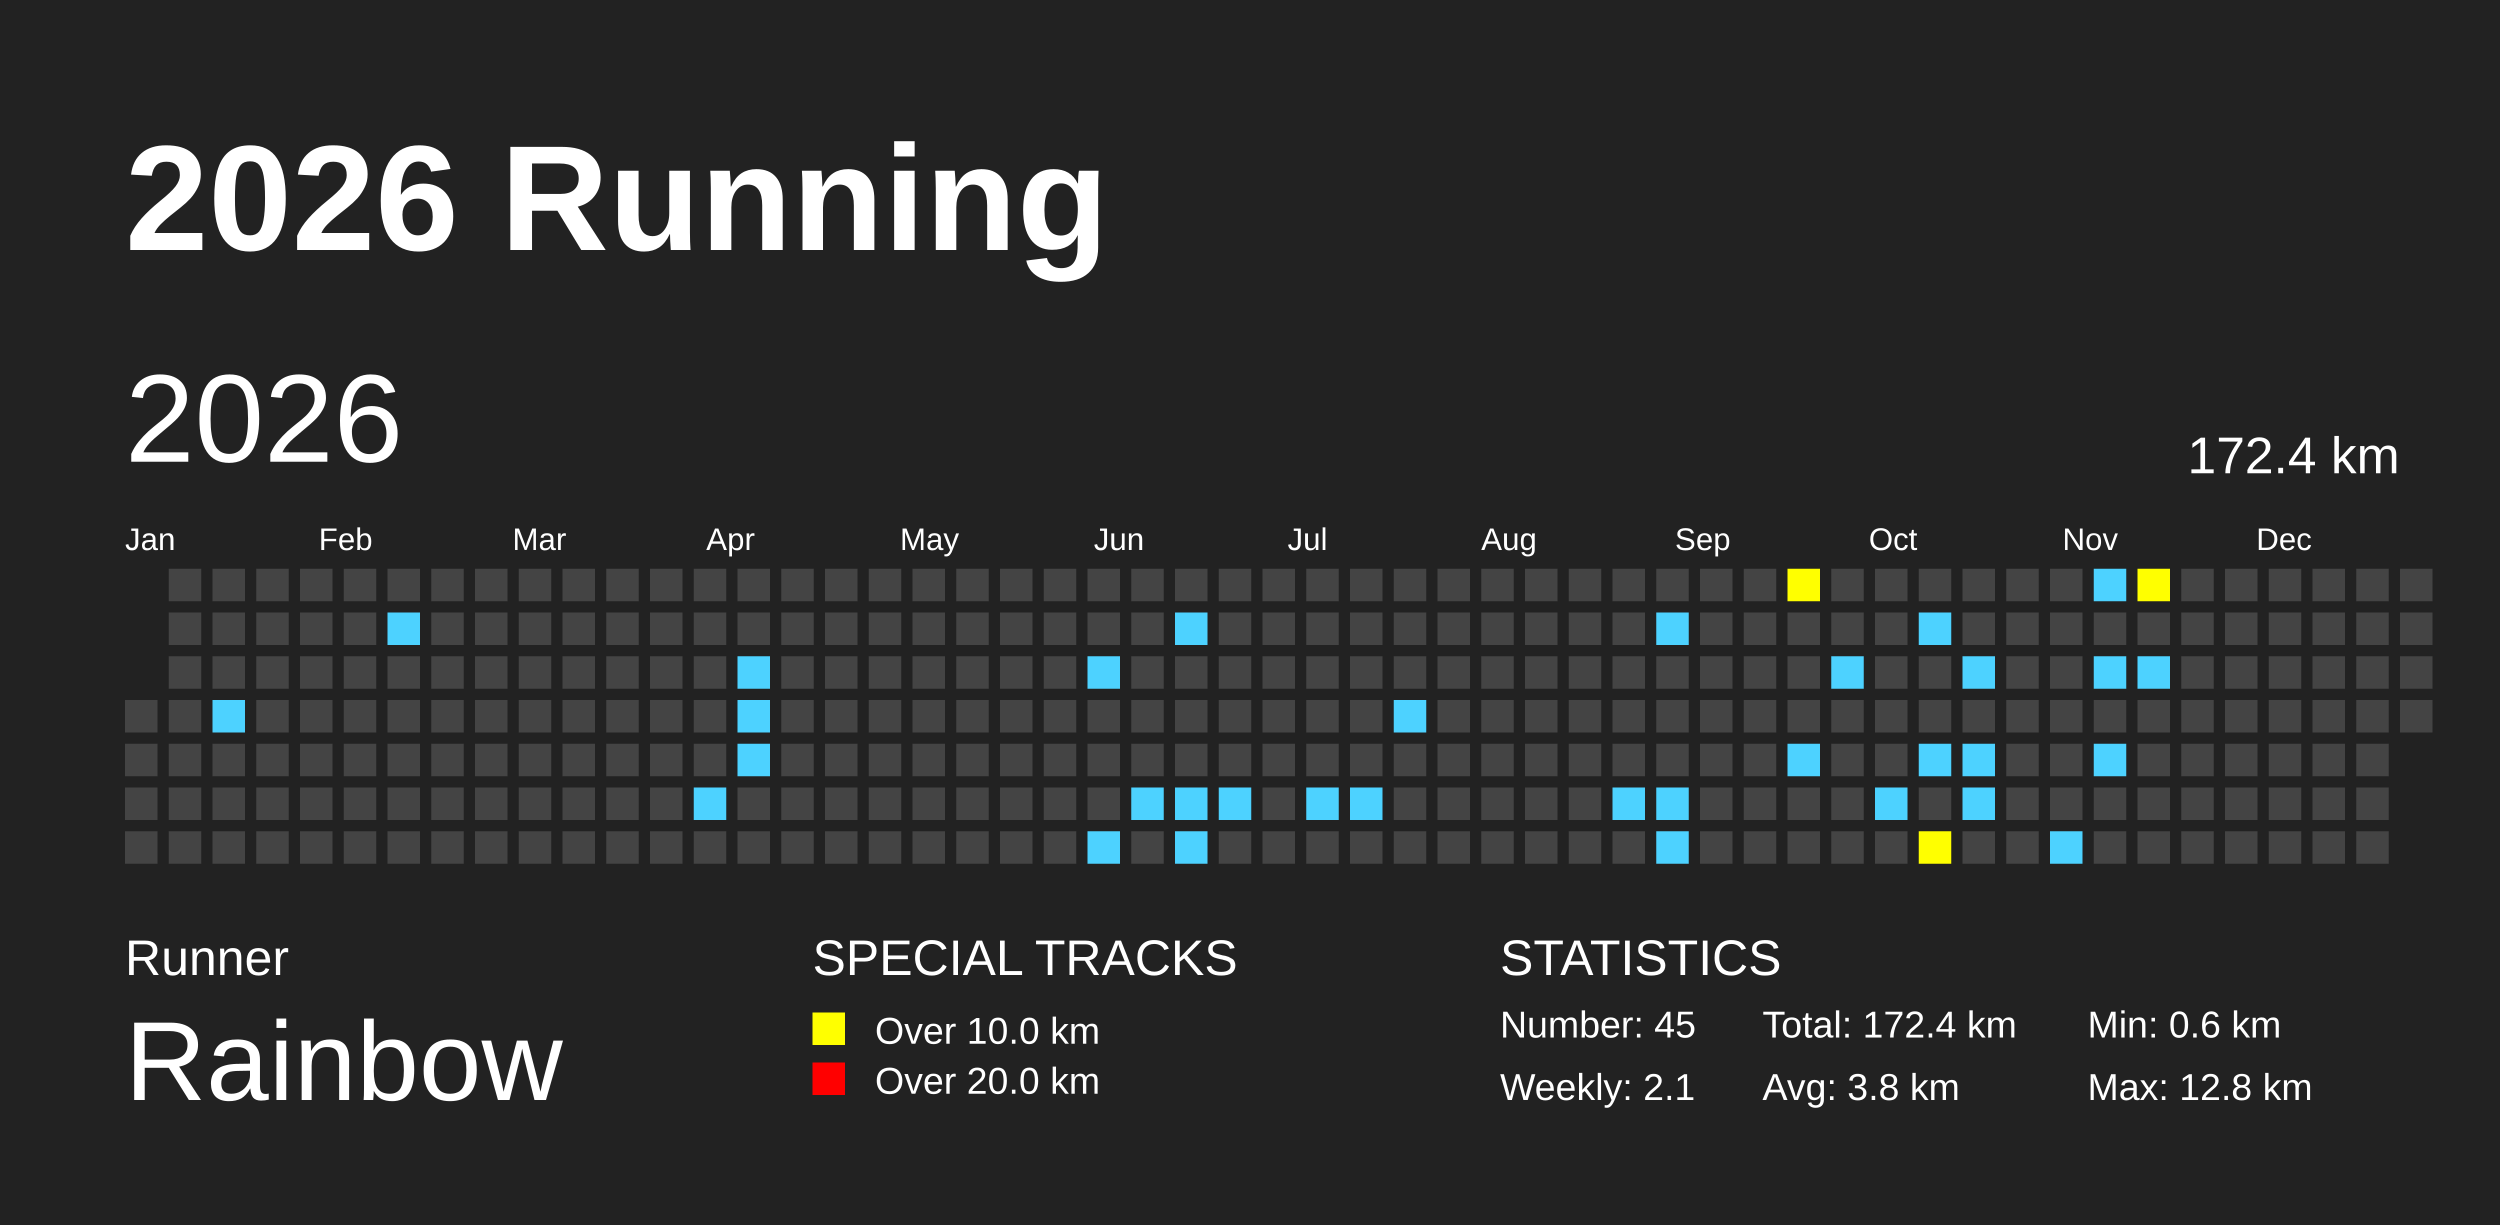
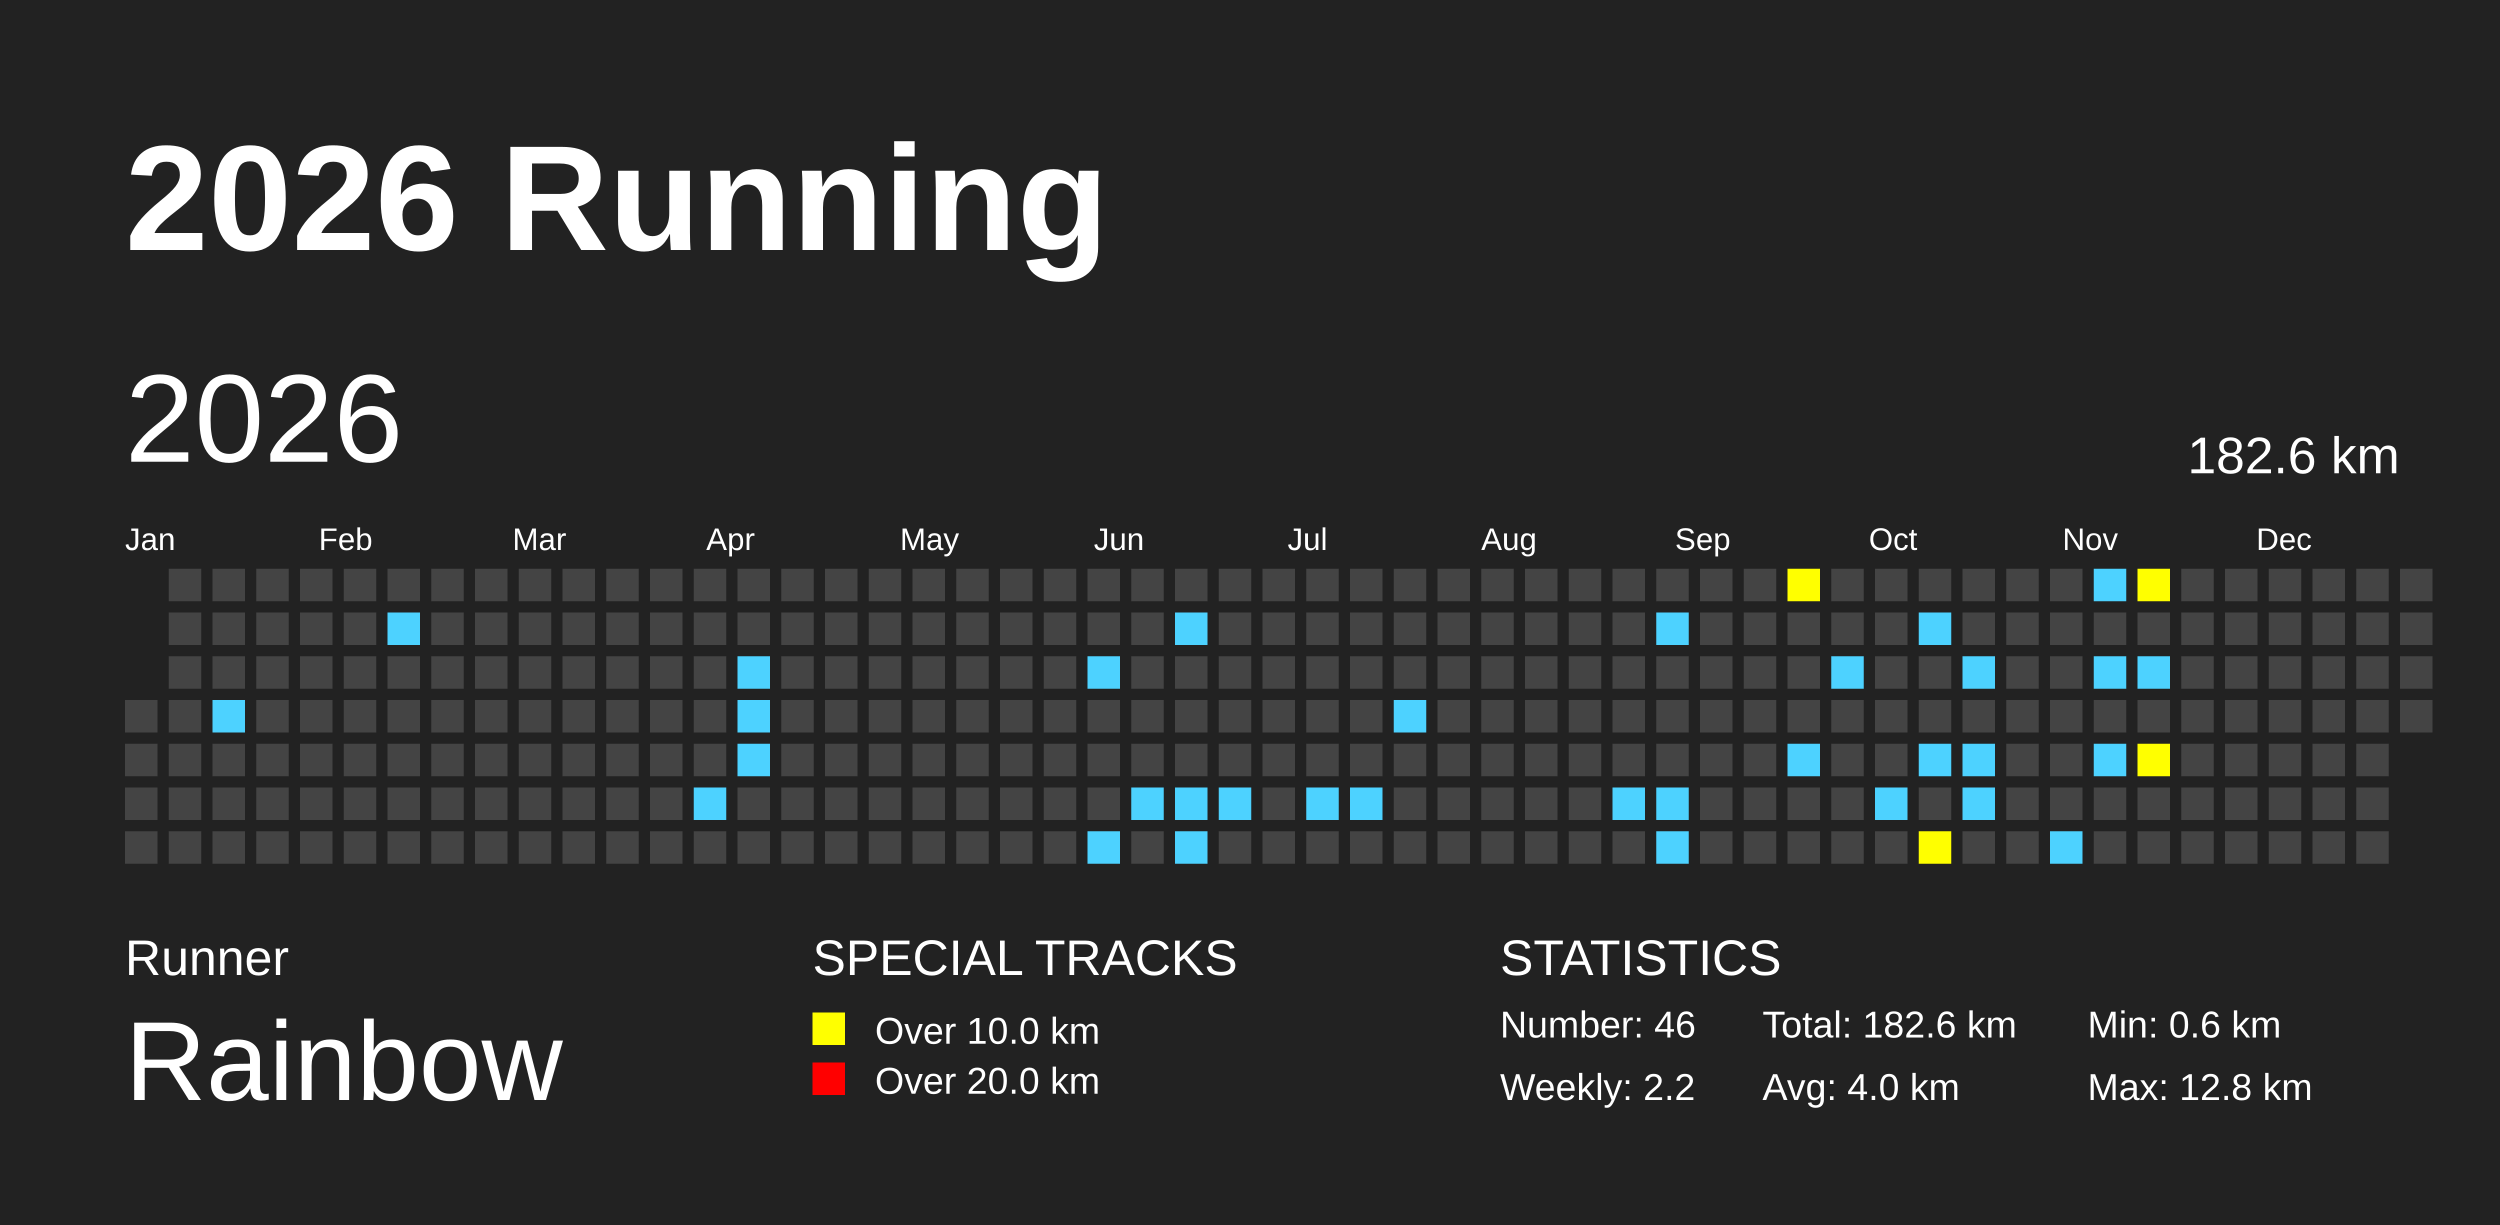
<svg xmlns="http://www.w3.org/2000/svg" baseProfile="full" height="98mm" version="1.1" viewBox="0,0,200,98" width="200mm">
  <defs>
    <pattern height="2" id="indoor-stripe" patternUnits="userSpaceOnUse" width="2">
      <line stroke="white" stroke-opacity="0.45" stroke-width="0.5" x1="0" x2="2" y1="2" y2="0" />
    </pattern>
  </defs>
  <rect fill="#222222" height="98" width="200" x="0" y="0" />
  <text fill="#FFFFFF" style="font-size:12px; font-family:Arial; font-weight:bold;" x="10" y="20">2026 Running</text>
  <text fill="#FFFFFF" style="font-size:4px; font-family:Arial" x="10" y="78">Runner</text>
  <text fill="#FFFFFF" style="font-size:9px; font-family:Arial" x="10" y="88">Rainbow</text>
  <text fill="#FFFFFF" style="font-size:4px; font-family:Arial" x="65" y="78">SPECIAL TRACKS</text>
  <rect fill="yellow" height="2.6" width="2.6" x="65" y="81" />
  <text fill="#FFFFFF" style="font-size:3px; font-family:Arial" x="70" y="83.5">Over 10.0 km</text>
  <rect fill="red" height="2.6" width="2.6" x="65" y="85" />
  <text fill="#FFFFFF" style="font-size:3px; font-family:Arial" x="70" y="87.5">Over 20.0 km</text>
  <text fill="#FFFFFF" style="font-size:4px; font-family:Arial" x="120" y="78">STATISTICS</text>
-   <text fill="#FFFFFF" style="font-size:3px; font-family:Arial" x="120" y="83">Number: 45</text>
-   <text fill="#FFFFFF" style="font-size:3px; font-family:Arial" x="120" y="88">Weekly: 2.1</text>
-   <text fill="#FFFFFF" style="font-size:3px; font-family:Arial" x="141" y="83">Total: 172.4 km</text>
-   <text fill="#FFFFFF" style="font-size:3px; font-family:Arial" x="141" y="88">Avg: 3.8 km</text>
+   <text fill="#FFFFFF" style="font-size:3px; font-family:Arial" x="120" y="83">Number: 46</text>
+   <text fill="#FFFFFF" style="font-size:3px; font-family:Arial" x="120" y="88">Weekly: 2.2</text>
+   <text fill="#FFFFFF" style="font-size:3px; font-family:Arial" x="141" y="83">Total: 182.6 km</text>
+   <text fill="#FFFFFF" style="font-size:3px; font-family:Arial" x="141" y="88">Avg: 4.0 km</text>
  <text fill="#FFFFFF" style="font-size:3px; font-family:Arial" x="167" y="83">Min: 0.6 km</text>
  <text fill="#FFFFFF" style="font-size:3px; font-family:Arial" x="167" y="88">Max: 12.8 km</text>
  <text dominant-baseline="hanging" fill="#FFFFFF" style="font-size:10.0px; font-family:Arial;" x="10" y="30">2026</text>
-   <text dominant-baseline="hanging" fill="#FFFFFF" style="font-size:4.125px; font-family:Arial;" x="175" y="35">172.4 km</text>
+   <text dominant-baseline="hanging" fill="#FFFFFF" style="font-size:4.125px; font-family:Arial;" x="175" y="35">182.6 km</text>
  <text fill="#FFFFFF" style="font-size:2.5px; font-family:Arial" x="10.0" y="44">Jan</text>
  <text fill="#FFFFFF" style="font-size:2.5px; font-family:Arial" x="25.5" y="44">Feb</text>
  <text fill="#FFFFFF" style="font-size:2.5px; font-family:Arial" x="41.0" y="44">Mar</text>
  <text fill="#FFFFFF" style="font-size:2.5px; font-family:Arial" x="56.5" y="44">Apr</text>
  <text fill="#FFFFFF" style="font-size:2.5px; font-family:Arial" x="72.0" y="44">May</text>
  <text fill="#FFFFFF" style="font-size:2.5px; font-family:Arial" x="87.5" y="44">Jun</text>
  <text fill="#FFFFFF" style="font-size:2.5px; font-family:Arial" x="103.0" y="44">Jul</text>
  <text fill="#FFFFFF" style="font-size:2.5px; font-family:Arial" x="118.5" y="44">Aug</text>
  <text fill="#FFFFFF" style="font-size:2.5px; font-family:Arial" x="134.0" y="44">Sep</text>
  <text fill="#FFFFFF" style="font-size:2.5px; font-family:Arial" x="149.5" y="44">Oct</text>
  <text fill="#FFFFFF" style="font-size:2.5px; font-family:Arial" x="165.0" y="44">Nov</text>
  <text fill="#FFFFFF" style="font-size:2.5px; font-family:Arial" x="180.5" y="44">Dec</text>
  <rect fill="#444444" height="2.6" width="2.6" x="10.0" y="56.0" />
  <rect fill="#444444" height="2.6" width="2.6" x="10.0" y="59.5" />
  <rect fill="#444444" height="2.6" width="2.6" x="10.0" y="63.0" />
  <rect fill="#444444" height="2.6" width="2.6" x="10.0" y="66.5" />
  <rect fill="#444444" height="2.6" width="2.6" x="13.5" y="45.5" />
  <rect fill="#444444" height="2.6" width="2.6" x="13.5" y="49.0" />
  <rect fill="#444444" height="2.6" width="2.6" x="13.5" y="52.5" />
  <rect fill="#444444" height="2.6" width="2.6" x="13.5" y="56.0" />
  <rect fill="#444444" height="2.6" width="2.6" x="13.5" y="59.5" />
  <rect fill="#444444" height="2.6" width="2.6" x="13.5" y="63.0" />
  <rect fill="#444444" height="2.6" width="2.6" x="13.5" y="66.5" />
  <rect fill="#444444" height="2.6" width="2.6" x="17.0" y="45.5" />
  <rect fill="#444444" height="2.6" width="2.6" x="17.0" y="49.0" />
  <rect fill="#444444" height="2.6" width="2.6" x="17.0" y="52.5" />
  <rect fill="#4DD2FF" height="2.6" width="2.6" x="17.0" y="56.0" />
  <rect fill="#444444" height="2.6" width="2.6" x="17.0" y="59.5" />
  <rect fill="#444444" height="2.6" width="2.6" x="17.0" y="63.0" />
  <rect fill="#444444" height="2.6" width="2.6" x="17.0" y="66.5" />
  <rect fill="#444444" height="2.6" width="2.6" x="20.5" y="45.5" />
  <rect fill="#444444" height="2.6" width="2.6" x="20.5" y="49.0" />
  <rect fill="#444444" height="2.6" width="2.6" x="20.5" y="52.5" />
  <rect fill="#444444" height="2.6" width="2.6" x="20.5" y="56.0" />
  <rect fill="#444444" height="2.6" width="2.6" x="20.5" y="59.5" />
  <rect fill="#444444" height="2.6" width="2.6" x="20.5" y="63.0" />
  <rect fill="#444444" height="2.6" width="2.6" x="20.5" y="66.5" />
  <rect fill="#444444" height="2.6" width="2.6" x="24.0" y="45.5" />
  <rect fill="#444444" height="2.6" width="2.6" x="24.0" y="49.0" />
  <rect fill="#444444" height="2.6" width="2.6" x="24.0" y="52.5" />
  <rect fill="#444444" height="2.6" width="2.6" x="24.0" y="56.0" />
  <rect fill="#444444" height="2.6" width="2.6" x="24.0" y="59.5" />
  <rect fill="#444444" height="2.6" width="2.6" x="24.0" y="63.0" />
  <rect fill="#444444" height="2.6" width="2.6" x="24.0" y="66.5" />
  <rect fill="#444444" height="2.6" width="2.6" x="27.5" y="45.5" />
  <rect fill="#444444" height="2.6" width="2.6" x="27.5" y="49.0" />
  <rect fill="#444444" height="2.6" width="2.6" x="27.5" y="52.5" />
  <rect fill="#444444" height="2.6" width="2.6" x="27.5" y="56.0" />
  <rect fill="#444444" height="2.6" width="2.6" x="27.5" y="59.5" />
  <rect fill="#444444" height="2.6" width="2.6" x="27.5" y="63.0" />
  <rect fill="#444444" height="2.6" width="2.6" x="27.5" y="66.5" />
  <rect fill="#444444" height="2.6" width="2.6" x="31.0" y="45.5" />
  <rect fill="#4DD2FF" height="2.6" width="2.6" x="31.0" y="49.0" />
  <rect fill="#444444" height="2.6" width="2.6" x="31.0" y="52.5" />
  <rect fill="#444444" height="2.6" width="2.6" x="31.0" y="56.0" />
  <rect fill="#444444" height="2.6" width="2.6" x="31.0" y="59.5" />
  <rect fill="#444444" height="2.6" width="2.6" x="31.0" y="63.0" />
  <rect fill="#444444" height="2.6" width="2.6" x="31.0" y="66.5" />
  <rect fill="#444444" height="2.6" width="2.6" x="34.5" y="45.5" />
  <rect fill="#444444" height="2.6" width="2.6" x="34.5" y="49.0" />
  <rect fill="#444444" height="2.6" width="2.6" x="34.5" y="52.5" />
  <rect fill="#444444" height="2.6" width="2.6" x="34.5" y="56.0" />
  <rect fill="#444444" height="2.6" width="2.6" x="34.5" y="59.5" />
  <rect fill="#444444" height="2.6" width="2.6" x="34.5" y="63.0" />
  <rect fill="#444444" height="2.6" width="2.6" x="34.5" y="66.5" />
  <rect fill="#444444" height="2.6" width="2.6" x="38.0" y="45.5" />
  <rect fill="#444444" height="2.6" width="2.6" x="38.0" y="49.0" />
  <rect fill="#444444" height="2.6" width="2.6" x="38.0" y="52.5" />
  <rect fill="#444444" height="2.6" width="2.6" x="38.0" y="56.0" />
  <rect fill="#444444" height="2.6" width="2.6" x="38.0" y="59.5" />
  <rect fill="#444444" height="2.6" width="2.6" x="38.0" y="63.0" />
  <rect fill="#444444" height="2.6" width="2.6" x="38.0" y="66.5" />
  <rect fill="#444444" height="2.6" width="2.6" x="41.5" y="45.5" />
  <rect fill="#444444" height="2.6" width="2.6" x="41.5" y="49.0" />
  <rect fill="#444444" height="2.6" width="2.6" x="41.5" y="52.5" />
  <rect fill="#444444" height="2.6" width="2.6" x="41.5" y="56.0" />
  <rect fill="#444444" height="2.6" width="2.6" x="41.5" y="59.5" />
  <rect fill="#444444" height="2.6" width="2.6" x="41.5" y="63.0" />
  <rect fill="#444444" height="2.6" width="2.6" x="41.5" y="66.5" />
  <rect fill="#444444" height="2.6" width="2.6" x="45.0" y="45.5" />
  <rect fill="#444444" height="2.6" width="2.6" x="45.0" y="49.0" />
  <rect fill="#444444" height="2.6" width="2.6" x="45.0" y="52.5" />
  <rect fill="#444444" height="2.6" width="2.6" x="45.0" y="56.0" />
  <rect fill="#444444" height="2.6" width="2.6" x="45.0" y="59.5" />
  <rect fill="#444444" height="2.6" width="2.6" x="45.0" y="63.0" />
  <rect fill="#444444" height="2.6" width="2.6" x="45.0" y="66.5" />
  <rect fill="#444444" height="2.6" width="2.6" x="48.5" y="45.5" />
  <rect fill="#444444" height="2.6" width="2.6" x="48.5" y="49.0" />
  <rect fill="#444444" height="2.6" width="2.6" x="48.5" y="52.5" />
  <rect fill="#444444" height="2.6" width="2.6" x="48.5" y="56.0" />
  <rect fill="#444444" height="2.6" width="2.6" x="48.5" y="59.5" />
  <rect fill="#444444" height="2.6" width="2.6" x="48.5" y="63.0" />
  <rect fill="#444444" height="2.6" width="2.6" x="48.5" y="66.5" />
  <rect fill="#444444" height="2.6" width="2.6" x="52.0" y="45.5" />
  <rect fill="#444444" height="2.6" width="2.6" x="52.0" y="49.0" />
  <rect fill="#444444" height="2.6" width="2.6" x="52.0" y="52.5" />
  <rect fill="#444444" height="2.6" width="2.6" x="52.0" y="56.0" />
  <rect fill="#444444" height="2.6" width="2.6" x="52.0" y="59.5" />
  <rect fill="#444444" height="2.6" width="2.6" x="52.0" y="63.0" />
  <rect fill="#444444" height="2.6" width="2.6" x="52.0" y="66.5" />
  <rect fill="#444444" height="2.6" width="2.6" x="55.5" y="45.5" />
  <rect fill="#444444" height="2.6" width="2.6" x="55.5" y="49.0" />
  <rect fill="#444444" height="2.6" width="2.6" x="55.5" y="52.5" />
  <rect fill="#444444" height="2.6" width="2.6" x="55.5" y="56.0" />
  <rect fill="#444444" height="2.6" width="2.6" x="55.5" y="59.5" />
  <rect fill="#4DD2FF" height="2.6" width="2.6" x="55.5" y="63.0" />
  <rect fill="#444444" height="2.6" width="2.6" x="55.5" y="66.5" />
  <rect fill="#444444" height="2.6" width="2.6" x="59.0" y="45.5" />
  <rect fill="#444444" height="2.6" width="2.6" x="59.0" y="49.0" />
  <rect fill="#4DD2FF" height="2.6" width="2.6" x="59.0" y="52.5" />
  <rect fill="#4DD2FF" height="2.6" width="2.6" x="59.0" y="56.0" />
  <rect fill="#4DD2FF" height="2.6" width="2.6" x="59.0" y="59.5" />
  <rect fill="#444444" height="2.6" width="2.6" x="59.0" y="63.0" />
  <rect fill="#444444" height="2.6" width="2.6" x="59.0" y="66.5" />
  <rect fill="#444444" height="2.6" width="2.6" x="62.5" y="45.5" />
  <rect fill="#444444" height="2.6" width="2.6" x="62.5" y="49.0" />
  <rect fill="#444444" height="2.6" width="2.6" x="62.5" y="52.5" />
  <rect fill="#444444" height="2.6" width="2.6" x="62.5" y="56.0" />
  <rect fill="#444444" height="2.6" width="2.6" x="62.5" y="59.5" />
  <rect fill="#444444" height="2.6" width="2.6" x="62.5" y="63.0" />
  <rect fill="#444444" height="2.6" width="2.6" x="62.5" y="66.5" />
  <rect fill="#444444" height="2.6" width="2.6" x="66.0" y="45.5" />
  <rect fill="#444444" height="2.6" width="2.6" x="66.0" y="49.0" />
  <rect fill="#444444" height="2.6" width="2.6" x="66.0" y="52.5" />
  <rect fill="#444444" height="2.6" width="2.6" x="66.0" y="56.0" />
  <rect fill="#444444" height="2.6" width="2.6" x="66.0" y="59.5" />
  <rect fill="#444444" height="2.6" width="2.6" x="66.0" y="63.0" />
  <rect fill="#444444" height="2.6" width="2.6" x="66.0" y="66.5" />
  <rect fill="#444444" height="2.6" width="2.6" x="69.5" y="45.5" />
  <rect fill="#444444" height="2.6" width="2.6" x="69.5" y="49.0" />
  <rect fill="#444444" height="2.6" width="2.6" x="69.5" y="52.5" />
  <rect fill="#444444" height="2.6" width="2.6" x="69.5" y="56.0" />
  <rect fill="#444444" height="2.6" width="2.6" x="69.5" y="59.5" />
  <rect fill="#444444" height="2.6" width="2.6" x="69.5" y="63.0" />
  <rect fill="#444444" height="2.6" width="2.6" x="69.5" y="66.5" />
  <rect fill="#444444" height="2.6" width="2.6" x="73.0" y="45.5" />
  <rect fill="#444444" height="2.6" width="2.6" x="73.0" y="49.0" />
  <rect fill="#444444" height="2.6" width="2.6" x="73.0" y="52.5" />
  <rect fill="#444444" height="2.6" width="2.6" x="73.0" y="56.0" />
  <rect fill="#444444" height="2.6" width="2.6" x="73.0" y="59.5" />
  <rect fill="#444444" height="2.6" width="2.6" x="73.0" y="63.0" />
  <rect fill="#444444" height="2.6" width="2.6" x="73.0" y="66.5" />
  <rect fill="#444444" height="2.6" width="2.6" x="76.5" y="45.5" />
  <rect fill="#444444" height="2.6" width="2.6" x="76.5" y="49.0" />
  <rect fill="#444444" height="2.6" width="2.6" x="76.5" y="52.5" />
  <rect fill="#444444" height="2.6" width="2.6" x="76.5" y="56.0" />
  <rect fill="#444444" height="2.6" width="2.6" x="76.5" y="59.5" />
  <rect fill="#444444" height="2.6" width="2.6" x="76.5" y="63.0" />
  <rect fill="#444444" height="2.6" width="2.6" x="76.5" y="66.5" />
  <rect fill="#444444" height="2.6" width="2.6" x="80.0" y="45.5" />
  <rect fill="#444444" height="2.6" width="2.6" x="80.0" y="49.0" />
  <rect fill="#444444" height="2.6" width="2.6" x="80.0" y="52.5" />
  <rect fill="#444444" height="2.6" width="2.6" x="80.0" y="56.0" />
  <rect fill="#444444" height="2.6" width="2.6" x="80.0" y="59.5" />
  <rect fill="#444444" height="2.6" width="2.6" x="80.0" y="63.0" />
  <rect fill="#444444" height="2.6" width="2.6" x="80.0" y="66.5" />
  <rect fill="#444444" height="2.6" width="2.6" x="83.5" y="45.5" />
  <rect fill="#444444" height="2.6" width="2.6" x="83.5" y="49.0" />
  <rect fill="#444444" height="2.6" width="2.6" x="83.5" y="52.5" />
  <rect fill="#444444" height="2.6" width="2.6" x="83.5" y="56.0" />
  <rect fill="#444444" height="2.6" width="2.6" x="83.5" y="59.5" />
  <rect fill="#444444" height="2.6" width="2.6" x="83.5" y="63.0" />
  <rect fill="#444444" height="2.6" width="2.6" x="83.5" y="66.5" />
  <rect fill="#444444" height="2.6" width="2.6" x="87.0" y="45.5" />
  <rect fill="#444444" height="2.6" width="2.6" x="87.0" y="49.0" />
  <rect fill="#4DD2FF" height="2.6" width="2.6" x="87.0" y="52.5" />
  <rect fill="#444444" height="2.6" width="2.6" x="87.0" y="56.0" />
  <rect fill="#444444" height="2.6" width="2.6" x="87.0" y="59.5" />
  <rect fill="#444444" height="2.6" width="2.6" x="87.0" y="63.0" />
  <rect fill="#4DD2FF" height="2.6" width="2.6" x="87.0" y="66.5" />
  <rect fill="#444444" height="2.6" width="2.6" x="90.5" y="45.5" />
  <rect fill="#444444" height="2.6" width="2.6" x="90.5" y="49.0" />
  <rect fill="#444444" height="2.6" width="2.6" x="90.5" y="52.5" />
  <rect fill="#444444" height="2.6" width="2.6" x="90.5" y="56.0" />
  <rect fill="#444444" height="2.6" width="2.6" x="90.5" y="59.5" />
  <rect fill="#4DD2FF" height="2.6" width="2.6" x="90.5" y="63.0" />
  <rect fill="#444444" height="2.6" width="2.6" x="90.5" y="66.5" />
  <rect fill="#444444" height="2.6" width="2.6" x="94.0" y="45.5" />
  <rect fill="#4DD2FF" height="2.6" width="2.6" x="94.0" y="49.0" />
  <rect fill="#444444" height="2.6" width="2.6" x="94.0" y="52.5" />
  <rect fill="#444444" height="2.6" width="2.6" x="94.0" y="56.0" />
  <rect fill="#444444" height="2.6" width="2.6" x="94.0" y="59.5" />
  <rect fill="#4DD2FF" height="2.6" width="2.6" x="94.0" y="63.0" />
  <rect fill="#4DD2FF" height="2.6" width="2.6" x="94.0" y="66.5" />
  <rect fill="#444444" height="2.6" width="2.6" x="97.5" y="45.5" />
  <rect fill="#444444" height="2.6" width="2.6" x="97.5" y="49.0" />
  <rect fill="#444444" height="2.6" width="2.6" x="97.5" y="52.5" />
  <rect fill="#444444" height="2.6" width="2.6" x="97.5" y="56.0" />
  <rect fill="#444444" height="2.6" width="2.6" x="97.5" y="59.5" />
  <rect fill="#4DD2FF" height="2.6" width="2.6" x="97.5" y="63.0" />
  <rect fill="#444444" height="2.6" width="2.6" x="97.5" y="66.5" />
  <rect fill="#444444" height="2.6" width="2.6" x="101.0" y="45.5" />
  <rect fill="#444444" height="2.6" width="2.6" x="101.0" y="49.0" />
  <rect fill="#444444" height="2.6" width="2.6" x="101.0" y="52.5" />
  <rect fill="#444444" height="2.6" width="2.6" x="101.0" y="56.0" />
  <rect fill="#444444" height="2.6" width="2.6" x="101.0" y="59.5" />
  <rect fill="#444444" height="2.6" width="2.6" x="101.0" y="63.0" />
  <rect fill="#444444" height="2.6" width="2.6" x="101.0" y="66.5" />
  <rect fill="#444444" height="2.6" width="2.6" x="104.5" y="45.5" />
  <rect fill="#444444" height="2.6" width="2.6" x="104.5" y="49.0" />
  <rect fill="#444444" height="2.6" width="2.6" x="104.5" y="52.5" />
  <rect fill="#444444" height="2.6" width="2.6" x="104.5" y="56.0" />
  <rect fill="#444444" height="2.6" width="2.6" x="104.5" y="59.5" />
  <rect fill="#4DD2FF" height="2.6" width="2.6" x="104.5" y="63.0" />
  <rect fill="#444444" height="2.6" width="2.6" x="104.5" y="66.5" />
  <rect fill="#444444" height="2.6" width="2.6" x="108.0" y="45.5" />
  <rect fill="#444444" height="2.6" width="2.6" x="108.0" y="49.0" />
  <rect fill="#444444" height="2.6" width="2.6" x="108.0" y="52.5" />
  <rect fill="#444444" height="2.6" width="2.6" x="108.0" y="56.0" />
  <rect fill="#444444" height="2.6" width="2.6" x="108.0" y="59.5" />
  <rect fill="#4DD2FF" height="2.6" width="2.6" x="108.0" y="63.0" />
  <rect fill="#444444" height="2.6" width="2.6" x="108.0" y="66.5" />
  <rect fill="#444444" height="2.6" width="2.6" x="111.5" y="45.5" />
  <rect fill="#444444" height="2.6" width="2.6" x="111.5" y="49.0" />
  <rect fill="#444444" height="2.6" width="2.6" x="111.5" y="52.5" />
  <rect fill="#4DD2FF" height="2.6" width="2.6" x="111.5" y="56.0" />
  <rect fill="#444444" height="2.6" width="2.6" x="111.5" y="59.5" />
  <rect fill="#444444" height="2.6" width="2.6" x="111.5" y="63.0" />
  <rect fill="#444444" height="2.6" width="2.6" x="111.5" y="66.5" />
  <rect fill="#444444" height="2.6" width="2.6" x="115.0" y="45.5" />
  <rect fill="#444444" height="2.6" width="2.6" x="115.0" y="49.0" />
  <rect fill="#444444" height="2.6" width="2.6" x="115.0" y="52.5" />
  <rect fill="#444444" height="2.6" width="2.6" x="115.0" y="56.0" />
  <rect fill="#444444" height="2.6" width="2.6" x="115.0" y="59.5" />
  <rect fill="#444444" height="2.6" width="2.6" x="115.0" y="63.0" />
  <rect fill="#444444" height="2.6" width="2.6" x="115.0" y="66.5" />
  <rect fill="#444444" height="2.6" width="2.6" x="118.5" y="45.5" />
  <rect fill="#444444" height="2.6" width="2.6" x="118.5" y="49.0" />
  <rect fill="#444444" height="2.6" width="2.6" x="118.5" y="52.5" />
  <rect fill="#444444" height="2.6" width="2.6" x="118.5" y="56.0" />
  <rect fill="#444444" height="2.6" width="2.6" x="118.5" y="59.5" />
  <rect fill="#444444" height="2.6" width="2.6" x="118.5" y="63.0" />
  <rect fill="#444444" height="2.6" width="2.6" x="118.5" y="66.5" />
  <rect fill="#444444" height="2.6" width="2.6" x="122.0" y="45.5" />
  <rect fill="#444444" height="2.6" width="2.6" x="122.0" y="49.0" />
  <rect fill="#444444" height="2.6" width="2.6" x="122.0" y="52.5" />
  <rect fill="#444444" height="2.6" width="2.6" x="122.0" y="56.0" />
  <rect fill="#444444" height="2.6" width="2.6" x="122.0" y="59.5" />
  <rect fill="#444444" height="2.6" width="2.6" x="122.0" y="63.0" />
  <rect fill="#444444" height="2.6" width="2.6" x="122.0" y="66.5" />
  <rect fill="#444444" height="2.6" width="2.6" x="125.5" y="45.5" />
  <rect fill="#444444" height="2.6" width="2.6" x="125.5" y="49.0" />
  <rect fill="#444444" height="2.6" width="2.6" x="125.5" y="52.5" />
  <rect fill="#444444" height="2.6" width="2.6" x="125.5" y="56.0" />
  <rect fill="#444444" height="2.6" width="2.6" x="125.5" y="59.5" />
  <rect fill="#444444" height="2.6" width="2.6" x="125.5" y="63.0" />
  <rect fill="#444444" height="2.6" width="2.6" x="125.5" y="66.5" />
  <rect fill="#444444" height="2.6" width="2.6" x="129.0" y="45.5" />
  <rect fill="#444444" height="2.6" width="2.6" x="129.0" y="49.0" />
  <rect fill="#444444" height="2.6" width="2.6" x="129.0" y="52.5" />
  <rect fill="#444444" height="2.6" width="2.6" x="129.0" y="56.0" />
  <rect fill="#444444" height="2.6" width="2.6" x="129.0" y="59.5" />
  <rect fill="#4DD2FF" height="2.6" width="2.6" x="129.0" y="63.0" />
  <rect fill="#444444" height="2.6" width="2.6" x="129.0" y="66.5" />
  <rect fill="#444444" height="2.6" width="2.6" x="132.5" y="45.5" />
  <rect fill="#4DD2FF" height="2.6" width="2.6" x="132.5" y="49.0" />
  <rect fill="#444444" height="2.6" width="2.6" x="132.5" y="52.5" />
  <rect fill="#444444" height="2.6" width="2.6" x="132.5" y="56.0" />
  <rect fill="#444444" height="2.6" width="2.6" x="132.5" y="59.5" />
  <rect fill="#4DD2FF" height="2.6" width="2.6" x="132.5" y="63.0" />
  <rect fill="#4DD2FF" height="2.6" width="2.6" x="132.5" y="66.5" />
  <rect fill="#444444" height="2.6" width="2.6" x="136.0" y="45.5" />
  <rect fill="#444444" height="2.6" width="2.6" x="136.0" y="49.0" />
  <rect fill="#444444" height="2.6" width="2.6" x="136.0" y="52.5" />
  <rect fill="#444444" height="2.6" width="2.6" x="136.0" y="56.0" />
  <rect fill="#444444" height="2.6" width="2.6" x="136.0" y="59.5" />
  <rect fill="#444444" height="2.6" width="2.6" x="136.0" y="63.0" />
  <rect fill="#444444" height="2.6" width="2.6" x="136.0" y="66.5" />
  <rect fill="#444444" height="2.6" width="2.6" x="139.5" y="45.5" />
  <rect fill="#444444" height="2.6" width="2.6" x="139.5" y="49.0" />
  <rect fill="#444444" height="2.6" width="2.6" x="139.5" y="52.5" />
  <rect fill="#444444" height="2.6" width="2.6" x="139.5" y="56.0" />
  <rect fill="#444444" height="2.6" width="2.6" x="139.5" y="59.5" />
  <rect fill="#444444" height="2.6" width="2.6" x="139.5" y="63.0" />
  <rect fill="#444444" height="2.6" width="2.6" x="139.5" y="66.5" />
  <rect fill="yellow" height="2.6" width="2.6" x="143.0" y="45.5" />
  <rect fill="#444444" height="2.6" width="2.6" x="143.0" y="49.0" />
  <rect fill="#444444" height="2.6" width="2.6" x="143.0" y="52.5" />
  <rect fill="#444444" height="2.6" width="2.6" x="143.0" y="56.0" />
  <rect fill="#4DD2FF" height="2.6" width="2.6" x="143.0" y="59.5" />
  <rect fill="#444444" height="2.6" width="2.6" x="143.0" y="63.0" />
  <rect fill="#444444" height="2.6" width="2.6" x="143.0" y="66.5" />
  <rect fill="#444444" height="2.6" width="2.6" x="146.5" y="45.5" />
  <rect fill="#444444" height="2.6" width="2.6" x="146.5" y="49.0" />
  <rect fill="#4DD2FF" height="2.6" width="2.6" x="146.5" y="52.5" />
  <rect fill="#444444" height="2.6" width="2.6" x="146.5" y="56.0" />
  <rect fill="#444444" height="2.6" width="2.6" x="146.5" y="59.5" />
  <rect fill="#444444" height="2.6" width="2.6" x="146.5" y="63.0" />
  <rect fill="#444444" height="2.6" width="2.6" x="146.5" y="66.5" />
  <rect fill="#444444" height="2.6" width="2.6" x="150.0" y="45.5" />
  <rect fill="#444444" height="2.6" width="2.6" x="150.0" y="49.0" />
  <rect fill="#444444" height="2.6" width="2.6" x="150.0" y="52.5" />
  <rect fill="#444444" height="2.6" width="2.6" x="150.0" y="56.0" />
  <rect fill="#444444" height="2.6" width="2.6" x="150.0" y="59.5" />
  <rect fill="#4DD2FF" height="2.6" width="2.6" x="150.0" y="63.0" />
  <rect fill="#444444" height="2.6" width="2.6" x="150.0" y="66.5" />
  <rect fill="#444444" height="2.6" width="2.6" x="153.5" y="45.5" />
  <rect fill="#4DD2FF" height="2.6" width="2.6" x="153.5" y="49.0" />
  <rect fill="#444444" height="2.6" width="2.6" x="153.5" y="52.5" />
  <rect fill="#444444" height="2.6" width="2.6" x="153.5" y="56.0" />
  <rect fill="#4DD2FF" height="2.6" width="2.6" x="153.5" y="59.5" />
  <rect fill="#444444" height="2.6" width="2.6" x="153.5" y="63.0" />
  <rect fill="yellow" height="2.6" width="2.6" x="153.5" y="66.5" />
  <rect fill="#444444" height="2.6" width="2.6" x="157.0" y="45.5" />
  <rect fill="#444444" height="2.6" width="2.6" x="157.0" y="49.0" />
  <rect fill="#4DD2FF" height="2.6" width="2.6" x="157.0" y="52.5" />
  <rect fill="#444444" height="2.6" width="2.6" x="157.0" y="56.0" />
  <rect fill="#4DD2FF" height="2.6" width="2.6" x="157.0" y="59.5" />
  <rect fill="#4DD2FF" height="2.6" width="2.6" x="157.0" y="63.0" />
  <rect fill="#444444" height="2.6" width="2.6" x="157.0" y="66.5" />
  <rect fill="#444444" height="2.6" width="2.6" x="160.5" y="45.5" />
  <rect fill="#444444" height="2.6" width="2.6" x="160.5" y="49.0" />
  <rect fill="#444444" height="2.6" width="2.6" x="160.5" y="52.5" />
  <rect fill="#444444" height="2.6" width="2.6" x="160.5" y="56.0" />
  <rect fill="#444444" height="2.6" width="2.6" x="160.5" y="59.5" />
  <rect fill="#444444" height="2.6" width="2.6" x="160.5" y="63.0" />
  <rect fill="#444444" height="2.6" width="2.6" x="160.5" y="66.5" />
  <rect fill="#444444" height="2.6" width="2.6" x="164.0" y="45.5" />
  <rect fill="#444444" height="2.6" width="2.6" x="164.0" y="49.0" />
  <rect fill="#444444" height="2.6" width="2.6" x="164.0" y="52.5" />
  <rect fill="#444444" height="2.6" width="2.6" x="164.0" y="56.0" />
  <rect fill="#444444" height="2.6" width="2.6" x="164.0" y="59.5" />
  <rect fill="#444444" height="2.6" width="2.6" x="164.0" y="63.0" />
  <rect fill="#4DD2FF" height="2.6" width="2.6" x="164.0" y="66.5" />
  <rect fill="#4DD2FF" height="2.6" width="2.6" x="167.5" y="45.5" />
  <rect fill="#444444" height="2.6" width="2.6" x="167.5" y="49.0" />
  <rect fill="#4DD2FF" height="2.6" width="2.6" x="167.5" y="52.5" />
  <rect fill="#444444" height="2.6" width="2.6" x="167.5" y="56.0" />
  <rect fill="#4DD2FF" height="2.6" width="2.6" x="167.5" y="59.5" />
  <rect fill="#444444" height="2.6" width="2.6" x="167.5" y="63.0" />
  <rect fill="#444444" height="2.6" width="2.6" x="167.5" y="66.5" />
  <rect fill="yellow" height="2.6" width="2.6" x="171.0" y="45.5" />
  <rect fill="#444444" height="2.6" width="2.6" x="171.0" y="49.0" />
  <rect fill="#4DD2FF" height="2.6" width="2.6" x="171.0" y="52.5" />
  <rect fill="#444444" height="2.6" width="2.6" x="171.0" y="56.0" />
-   <rect fill="#444444" height="2.6" width="2.6" x="171.0" y="59.5" />
+   <rect fill="yellow" height="2.6" width="2.6" x="171.0" y="59.5" />
  <rect fill="#444444" height="2.6" width="2.6" x="171.0" y="63.0" />
  <rect fill="#444444" height="2.6" width="2.6" x="171.0" y="66.5" />
  <rect fill="#444444" height="2.6" width="2.6" x="174.5" y="45.5" />
  <rect fill="#444444" height="2.6" width="2.6" x="174.5" y="49.0" />
  <rect fill="#444444" height="2.6" width="2.6" x="174.5" y="52.5" />
  <rect fill="#444444" height="2.6" width="2.6" x="174.5" y="56.0" />
  <rect fill="#444444" height="2.6" width="2.6" x="174.5" y="59.5" />
  <rect fill="#444444" height="2.6" width="2.6" x="174.5" y="63.0" />
  <rect fill="#444444" height="2.6" width="2.6" x="174.5" y="66.5" />
  <rect fill="#444444" height="2.6" width="2.6" x="178.0" y="45.5" />
  <rect fill="#444444" height="2.6" width="2.6" x="178.0" y="49.0" />
  <rect fill="#444444" height="2.6" width="2.6" x="178.0" y="52.5" />
  <rect fill="#444444" height="2.6" width="2.6" x="178.0" y="56.0" />
  <rect fill="#444444" height="2.6" width="2.6" x="178.0" y="59.5" />
  <rect fill="#444444" height="2.6" width="2.6" x="178.0" y="63.0" />
  <rect fill="#444444" height="2.6" width="2.6" x="178.0" y="66.5" />
  <rect fill="#444444" height="2.6" width="2.6" x="181.5" y="45.5" />
  <rect fill="#444444" height="2.6" width="2.6" x="181.5" y="49.0" />
  <rect fill="#444444" height="2.6" width="2.6" x="181.5" y="52.5" />
  <rect fill="#444444" height="2.6" width="2.6" x="181.5" y="56.0" />
  <rect fill="#444444" height="2.6" width="2.6" x="181.5" y="59.5" />
  <rect fill="#444444" height="2.6" width="2.6" x="181.5" y="63.0" />
  <rect fill="#444444" height="2.6" width="2.6" x="181.5" y="66.5" />
  <rect fill="#444444" height="2.6" width="2.6" x="185.0" y="45.5" />
  <rect fill="#444444" height="2.6" width="2.6" x="185.0" y="49.0" />
  <rect fill="#444444" height="2.6" width="2.6" x="185.0" y="52.5" />
  <rect fill="#444444" height="2.6" width="2.6" x="185.0" y="56.0" />
  <rect fill="#444444" height="2.6" width="2.6" x="185.0" y="59.5" />
  <rect fill="#444444" height="2.6" width="2.6" x="185.0" y="63.0" />
  <rect fill="#444444" height="2.6" width="2.6" x="185.0" y="66.5" />
  <rect fill="#444444" height="2.6" width="2.6" x="188.5" y="45.5" />
  <rect fill="#444444" height="2.6" width="2.6" x="188.5" y="49.0" />
  <rect fill="#444444" height="2.6" width="2.6" x="188.5" y="52.5" />
  <rect fill="#444444" height="2.6" width="2.6" x="188.5" y="56.0" />
  <rect fill="#444444" height="2.6" width="2.6" x="188.5" y="59.5" />
  <rect fill="#444444" height="2.6" width="2.6" x="188.5" y="63.0" />
  <rect fill="#444444" height="2.6" width="2.6" x="188.5" y="66.5" />
  <rect fill="#444444" height="2.6" width="2.6" x="192.0" y="45.5" />
  <rect fill="#444444" height="2.6" width="2.6" x="192.0" y="49.0" />
  <rect fill="#444444" height="2.6" width="2.6" x="192.0" y="52.5" />
  <rect fill="#444444" height="2.6" width="2.6" x="192.0" y="56.0" />
</svg>
